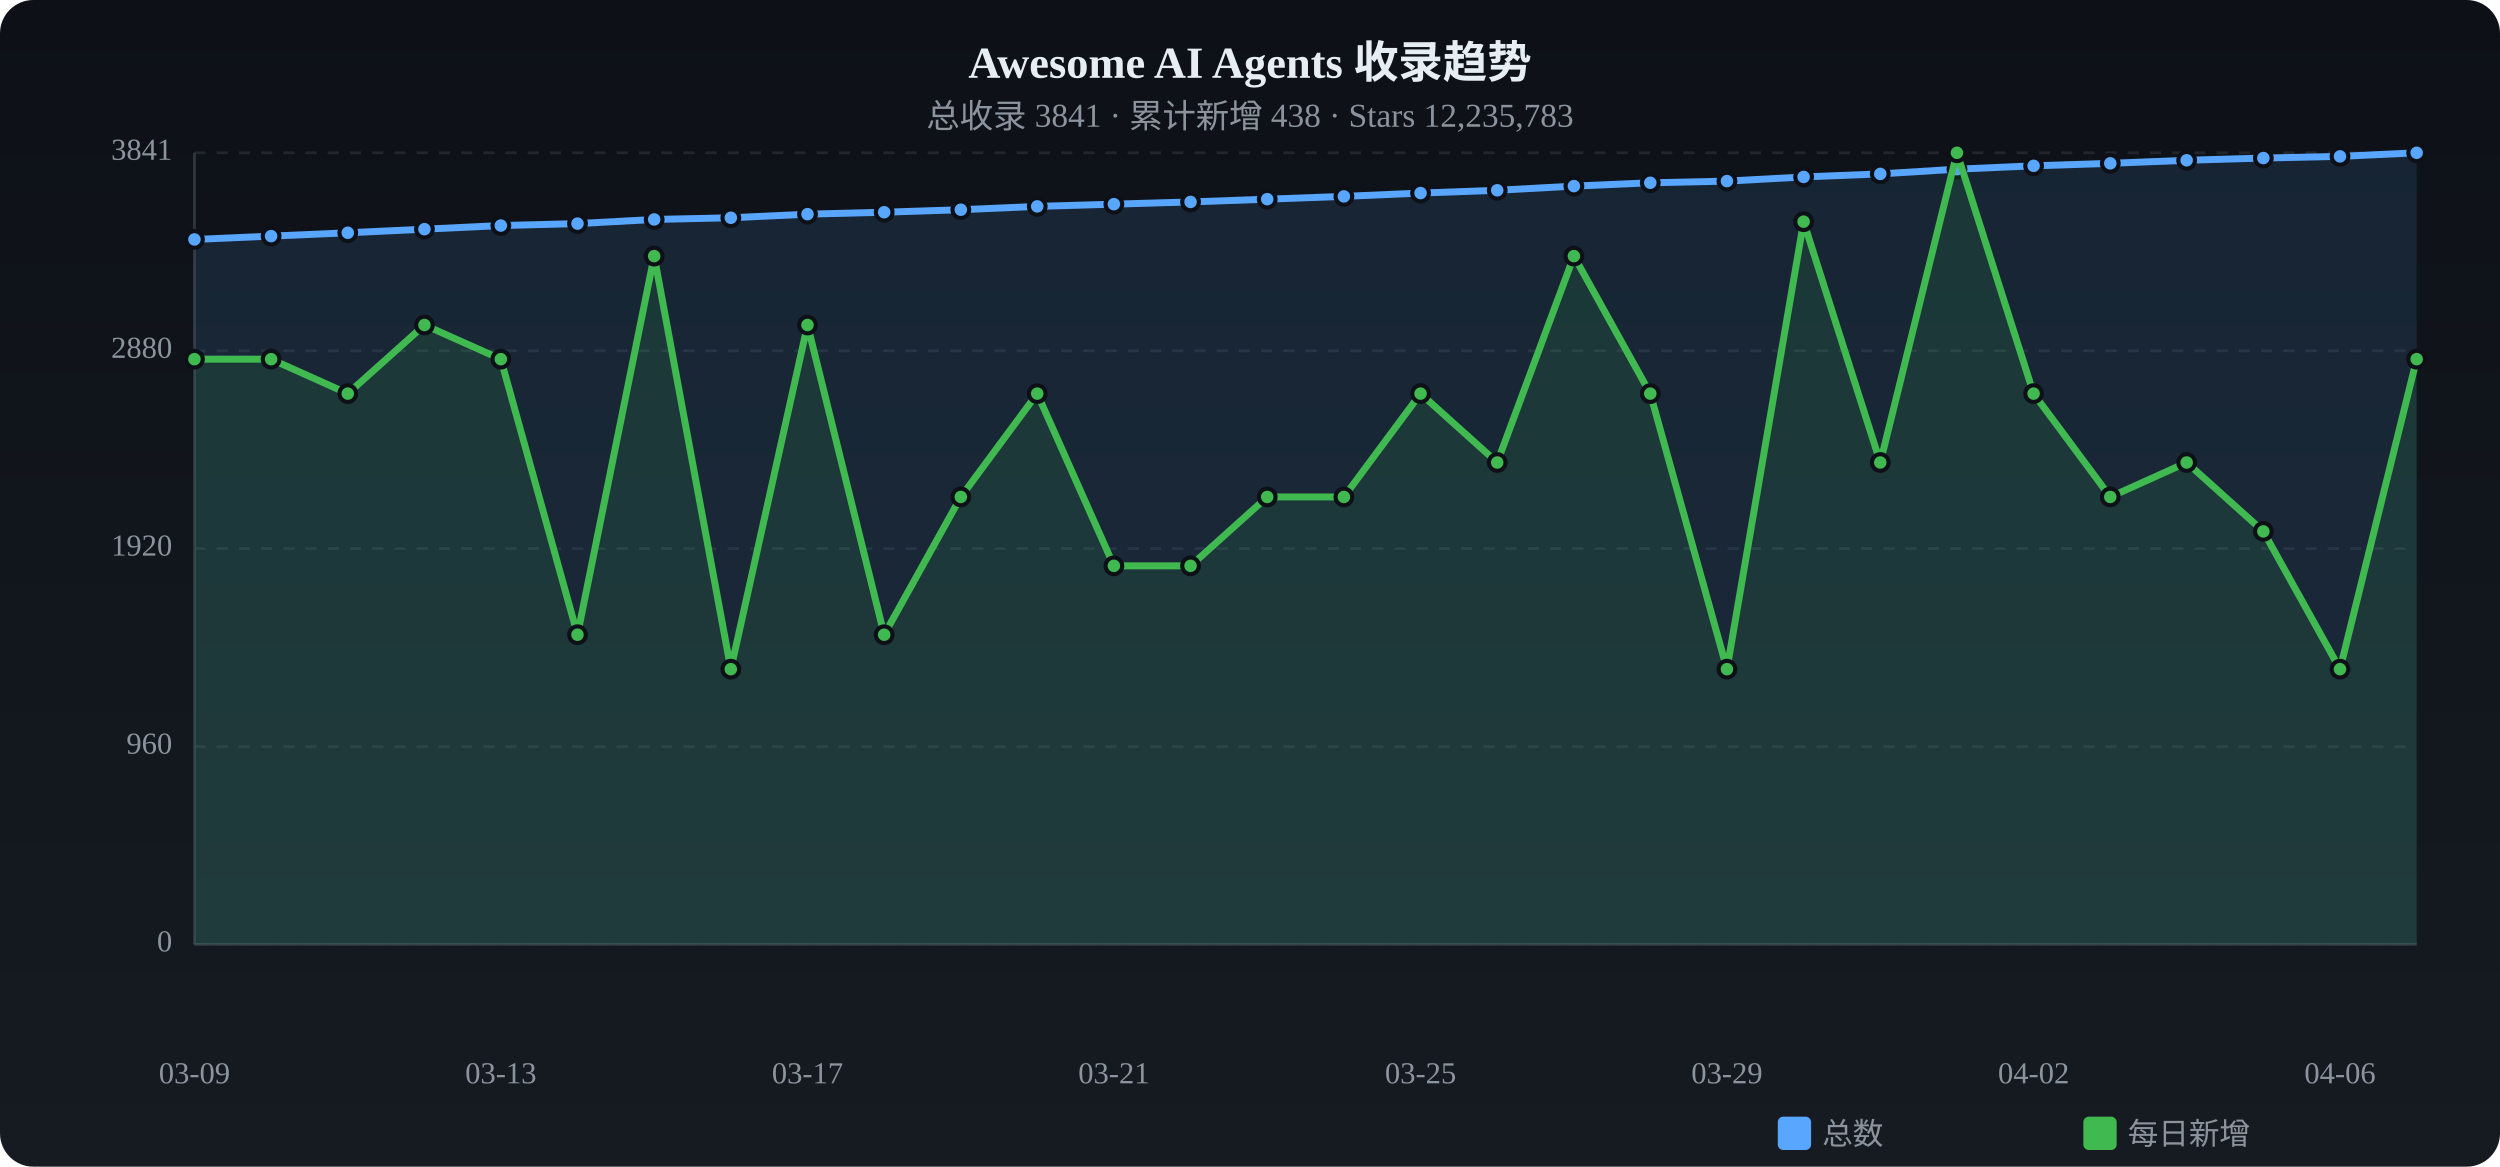
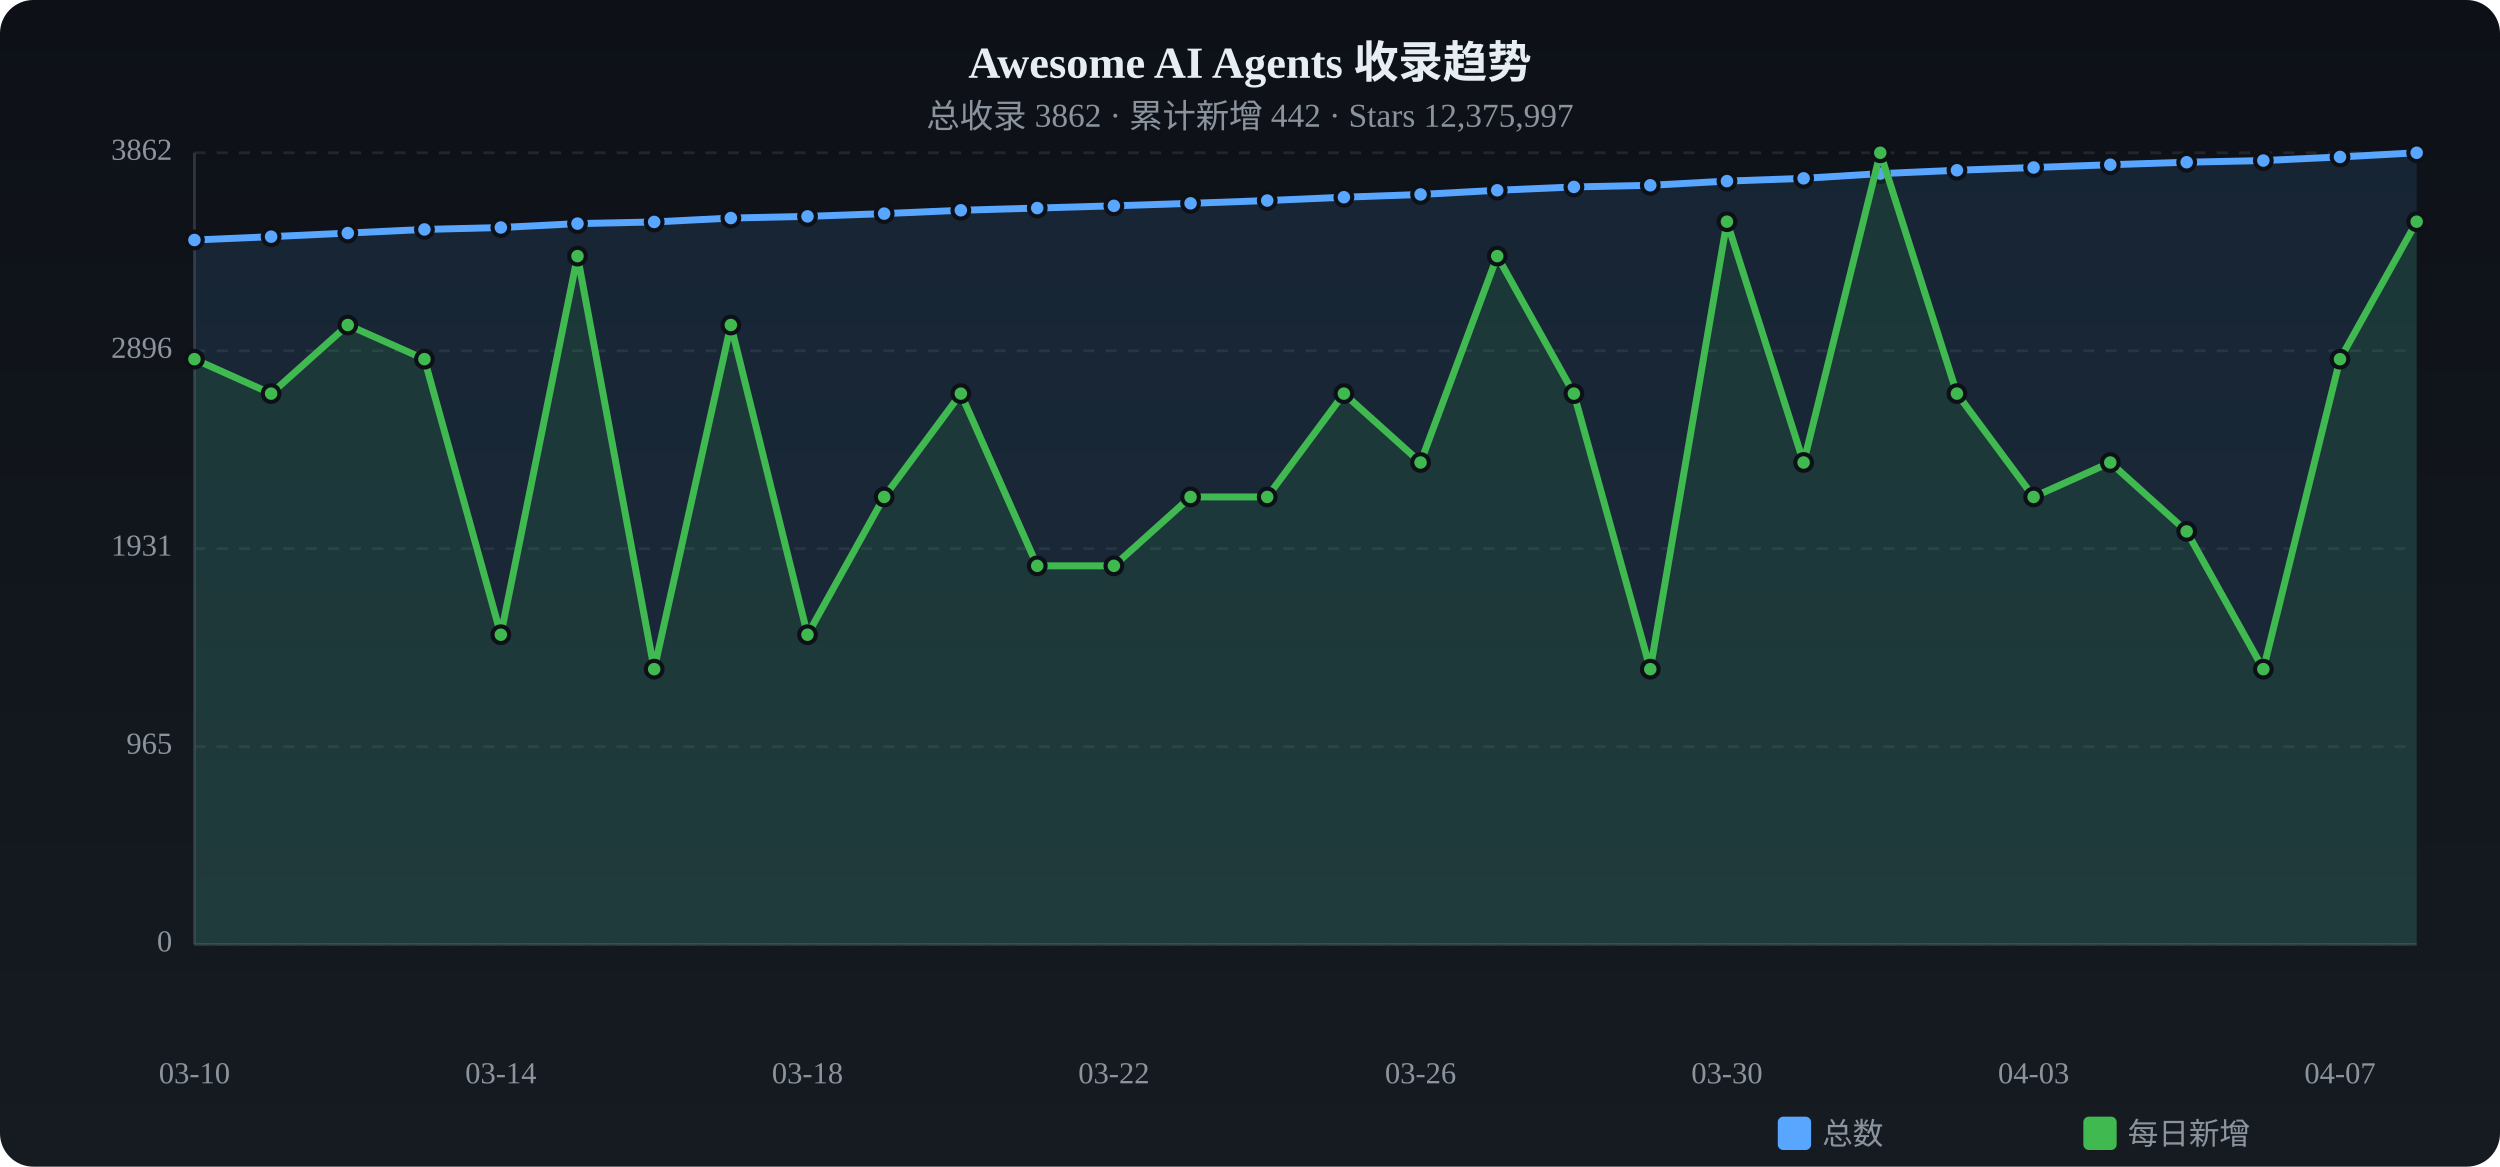
<svg xmlns="http://www.w3.org/2000/svg" viewBox="0 0 900 420" width="900" height="420">
  <defs>
    <linearGradient id="tbg" x1="0%" y1="0%" x2="0%" y2="100%">
      <stop offset="0%" stop-color="#0d1117" />
      <stop offset="100%" stop-color="#161b22" />
    </linearGradient>
  </defs>
  <rect width="900" height="420" rx="12" fill="url(#tbg)" />
  <text x="450.0" y="28" text-anchor="middle" fill="#e6edf3" font-size="16" font-weight="bold">Awesome AI Agents 收录趋势</text>
-   <text x="450.0" y="46" text-anchor="middle" fill="#8b949e" font-size="12">总收录 3841 · 累计新增 438 · Stars 12,235,783</text>
+   <text x="450.0" y="46" text-anchor="middle" fill="#8b949e" font-size="12">总收录 3862 · 累计新增 442 · Stars 12,375,997</text>
  <text x="62" y="340.0" text-anchor="end" fill="#8b949e" font-size="11" dominant-baseline="middle">0</text>
  <line x1="70" y1="340.0" x2="870" y2="340.0" stroke="#21262d" stroke-dasharray="4 4" />
-   <text x="62" y="268.8" text-anchor="end" fill="#8b949e" font-size="11" dominant-baseline="middle">960</text>
+   <text x="62" y="268.8" text-anchor="end" fill="#8b949e" font-size="11" dominant-baseline="middle">965</text>
  <line x1="70" y1="268.8" x2="870" y2="268.8" stroke="#21262d" stroke-dasharray="4 4" />
-   <text x="62" y="197.5" text-anchor="end" fill="#8b949e" font-size="11" dominant-baseline="middle">1920</text>
+   <text x="62" y="197.5" text-anchor="end" fill="#8b949e" font-size="11" dominant-baseline="middle">1931</text>
  <line x1="70" y1="197.5" x2="870" y2="197.5" stroke="#21262d" stroke-dasharray="4 4" />
-   <text x="62" y="126.3" text-anchor="end" fill="#8b949e" font-size="11" dominant-baseline="middle">2880</text>
+   <text x="62" y="126.3" text-anchor="end" fill="#8b949e" font-size="11" dominant-baseline="middle">2896</text>
  <line x1="70" y1="126.3" x2="870" y2="126.3" stroke="#21262d" stroke-dasharray="4 4" />
-   <text x="62" y="55.0" text-anchor="end" fill="#8b949e" font-size="11" dominant-baseline="middle">3841</text>
+   <text x="62" y="55.0" text-anchor="end" fill="#8b949e" font-size="11" dominant-baseline="middle">3862</text>
  <line x1="70" y1="55.0" x2="870" y2="55.0" stroke="#21262d" stroke-dasharray="4 4" />
  <line x1="70" y1="55" x2="70" y2="340" stroke="#30363d" />
  <line x1="70" y1="340" x2="870" y2="340" stroke="#30363d" />
-   <path d="M70.0,86.2 L97.6,85.0 L125.2,83.8 L152.8,82.5 L180.3,81.2 L207.9,80.5 L235.5,79.0 L263.1,78.4 L290.7,77.1 L318.3,76.4 L345.9,75.5 L373.4,74.3 L401.0,73.5 L428.6,72.7 L456.2,71.7 L483.8,70.7 L511.4,69.5 L539.0,68.5 L566.6,67.0 L594.1,65.8 L621.7,65.2 L649.3,63.7 L676.9,62.6 L704.5,60.9 L732.1,59.7 L759.7,58.8 L787.2,57.7 L814.8,56.9 L842.4,56.3 L870.0,55.0 L870.0,340 L70.0,340 Z" fill="#58a6ff" opacity="0.12" />
-   <polyline points="70.0,86.2 97.6,85.0 125.2,83.8 152.8,82.5 180.3,81.2 207.9,80.5 235.5,79.0 263.1,78.4 290.7,77.1 318.3,76.4 345.9,75.5 373.4,74.3 401.0,73.5 428.6,72.7 456.2,71.7 483.8,70.7 511.4,69.5 539.0,68.5 566.6,67.0 594.1,65.8 621.7,65.2 649.3,63.7 676.9,62.6 704.5,60.9 732.1,59.7 759.7,58.8 787.2,57.7 814.8,56.9 842.4,56.3 870.0,55.0" fill="none" stroke="#58a6ff" stroke-width="2.5" stroke-linecap="round" stroke-linejoin="round" />
-   <circle cx="70.0" cy="86.2" r="3" fill="#58a6ff" stroke="#0d1117" stroke-width="1.5" />
-   <circle cx="97.6" cy="85.0" r="3" fill="#58a6ff" stroke="#0d1117" stroke-width="1.5" />
-   <circle cx="125.2" cy="83.8" r="3" fill="#58a6ff" stroke="#0d1117" stroke-width="1.5" />
-   <circle cx="152.8" cy="82.5" r="3" fill="#58a6ff" stroke="#0d1117" stroke-width="1.5" />
-   <circle cx="180.3" cy="81.2" r="3" fill="#58a6ff" stroke="#0d1117" stroke-width="1.5" />
+   <path d="M70.0,86.4 L97.6,85.2 L125.2,83.9 L152.8,82.6 L180.3,81.9 L207.9,80.5 L235.5,79.9 L263.1,78.5 L290.7,77.9 L318.3,76.9 L345.9,75.7 L373.4,74.9 L401.0,74.1 L428.6,73.2 L456.2,72.2 L483.8,71.0 L511.4,70.0 L539.0,68.5 L566.6,67.3 L594.1,66.7 L621.7,65.2 L649.3,64.2 L676.9,62.5 L704.5,61.3 L732.1,60.3 L759.7,59.3 L787.2,58.4 L814.8,57.8 L842.4,56.5 L870.0,55.0 L870.0,340 L70.0,340 Z" fill="#58a6ff" opacity="0.12" />
+   <polyline points="70.0,86.4 97.6,85.2 125.2,83.9 152.8,82.6 180.3,81.9 207.9,80.5 235.5,79.9 263.1,78.5 290.7,77.9 318.3,76.9 345.9,75.7 373.4,74.9 401.0,74.1 428.6,73.2 456.2,72.2 483.8,71.0 511.4,70.0 539.0,68.5 566.6,67.3 594.1,66.7 621.7,65.2 649.3,64.2 676.9,62.5 704.5,61.3 732.1,60.3 759.7,59.3 787.2,58.4 814.8,57.8 842.4,56.5 870.0,55.0" fill="none" stroke="#58a6ff" stroke-width="2.5" stroke-linecap="round" stroke-linejoin="round" />
+   <circle cx="70.0" cy="86.4" r="3" fill="#58a6ff" stroke="#0d1117" stroke-width="1.5" />
+   <circle cx="97.6" cy="85.2" r="3" fill="#58a6ff" stroke="#0d1117" stroke-width="1.5" />
+   <circle cx="125.2" cy="83.9" r="3" fill="#58a6ff" stroke="#0d1117" stroke-width="1.5" />
+   <circle cx="152.8" cy="82.6" r="3" fill="#58a6ff" stroke="#0d1117" stroke-width="1.5" />
+   <circle cx="180.3" cy="81.9" r="3" fill="#58a6ff" stroke="#0d1117" stroke-width="1.5" />
  <circle cx="207.9" cy="80.5" r="3" fill="#58a6ff" stroke="#0d1117" stroke-width="1.5" />
-   <circle cx="235.5" cy="79.0" r="3" fill="#58a6ff" stroke="#0d1117" stroke-width="1.5" />
-   <circle cx="263.1" cy="78.4" r="3" fill="#58a6ff" stroke="#0d1117" stroke-width="1.5" />
-   <circle cx="290.7" cy="77.1" r="3" fill="#58a6ff" stroke="#0d1117" stroke-width="1.5" />
-   <circle cx="318.3" cy="76.4" r="3" fill="#58a6ff" stroke="#0d1117" stroke-width="1.5" />
-   <circle cx="345.9" cy="75.5" r="3" fill="#58a6ff" stroke="#0d1117" stroke-width="1.5" />
-   <circle cx="373.4" cy="74.3" r="3" fill="#58a6ff" stroke="#0d1117" stroke-width="1.5" />
-   <circle cx="401.0" cy="73.5" r="3" fill="#58a6ff" stroke="#0d1117" stroke-width="1.5" />
-   <circle cx="428.6" cy="72.7" r="3" fill="#58a6ff" stroke="#0d1117" stroke-width="1.5" />
-   <circle cx="456.2" cy="71.7" r="3" fill="#58a6ff" stroke="#0d1117" stroke-width="1.5" />
-   <circle cx="483.8" cy="70.7" r="3" fill="#58a6ff" stroke="#0d1117" stroke-width="1.5" />
-   <circle cx="511.4" cy="69.5" r="3" fill="#58a6ff" stroke="#0d1117" stroke-width="1.5" />
+   <circle cx="235.5" cy="79.9" r="3" fill="#58a6ff" stroke="#0d1117" stroke-width="1.5" />
+   <circle cx="263.1" cy="78.5" r="3" fill="#58a6ff" stroke="#0d1117" stroke-width="1.5" />
+   <circle cx="290.7" cy="77.9" r="3" fill="#58a6ff" stroke="#0d1117" stroke-width="1.5" />
+   <circle cx="318.3" cy="76.9" r="3" fill="#58a6ff" stroke="#0d1117" stroke-width="1.5" />
+   <circle cx="345.9" cy="75.7" r="3" fill="#58a6ff" stroke="#0d1117" stroke-width="1.5" />
+   <circle cx="373.4" cy="74.9" r="3" fill="#58a6ff" stroke="#0d1117" stroke-width="1.5" />
+   <circle cx="401.0" cy="74.1" r="3" fill="#58a6ff" stroke="#0d1117" stroke-width="1.5" />
+   <circle cx="428.6" cy="73.2" r="3" fill="#58a6ff" stroke="#0d1117" stroke-width="1.5" />
+   <circle cx="456.2" cy="72.2" r="3" fill="#58a6ff" stroke="#0d1117" stroke-width="1.5" />
+   <circle cx="483.8" cy="71.0" r="3" fill="#58a6ff" stroke="#0d1117" stroke-width="1.5" />
+   <circle cx="511.4" cy="70.0" r="3" fill="#58a6ff" stroke="#0d1117" stroke-width="1.5" />
  <circle cx="539.0" cy="68.5" r="3" fill="#58a6ff" stroke="#0d1117" stroke-width="1.5" />
-   <circle cx="566.6" cy="67.0" r="3" fill="#58a6ff" stroke="#0d1117" stroke-width="1.5" />
-   <circle cx="594.1" cy="65.8" r="3" fill="#58a6ff" stroke="#0d1117" stroke-width="1.5" />
+   <circle cx="566.6" cy="67.3" r="3" fill="#58a6ff" stroke="#0d1117" stroke-width="1.5" />
+   <circle cx="594.1" cy="66.7" r="3" fill="#58a6ff" stroke="#0d1117" stroke-width="1.5" />
  <circle cx="621.7" cy="65.2" r="3" fill="#58a6ff" stroke="#0d1117" stroke-width="1.5" />
-   <circle cx="649.3" cy="63.7" r="3" fill="#58a6ff" stroke="#0d1117" stroke-width="1.5" />
-   <circle cx="676.9" cy="62.6" r="3" fill="#58a6ff" stroke="#0d1117" stroke-width="1.5" />
-   <circle cx="704.5" cy="60.9" r="3" fill="#58a6ff" stroke="#0d1117" stroke-width="1.5" />
-   <circle cx="732.1" cy="59.7" r="3" fill="#58a6ff" stroke="#0d1117" stroke-width="1.5" />
-   <circle cx="759.7" cy="58.8" r="3" fill="#58a6ff" stroke="#0d1117" stroke-width="1.5" />
-   <circle cx="787.2" cy="57.7" r="3" fill="#58a6ff" stroke="#0d1117" stroke-width="1.5" />
-   <circle cx="814.8" cy="56.9" r="3" fill="#58a6ff" stroke="#0d1117" stroke-width="1.5" />
-   <circle cx="842.4" cy="56.3" r="3" fill="#58a6ff" stroke="#0d1117" stroke-width="1.5" />
+   <circle cx="649.3" cy="64.2" r="3" fill="#58a6ff" stroke="#0d1117" stroke-width="1.5" />
+   <circle cx="676.9" cy="62.5" r="3" fill="#58a6ff" stroke="#0d1117" stroke-width="1.5" />
+   <circle cx="704.5" cy="61.3" r="3" fill="#58a6ff" stroke="#0d1117" stroke-width="1.5" />
+   <circle cx="732.1" cy="60.3" r="3" fill="#58a6ff" stroke="#0d1117" stroke-width="1.5" />
+   <circle cx="759.7" cy="59.3" r="3" fill="#58a6ff" stroke="#0d1117" stroke-width="1.5" />
+   <circle cx="787.2" cy="58.4" r="3" fill="#58a6ff" stroke="#0d1117" stroke-width="1.5" />
+   <circle cx="814.8" cy="57.8" r="3" fill="#58a6ff" stroke="#0d1117" stroke-width="1.5" />
+   <circle cx="842.4" cy="56.5" r="3" fill="#58a6ff" stroke="#0d1117" stroke-width="1.5" />
  <circle cx="870.0" cy="55.0" r="3" fill="#58a6ff" stroke="#0d1117" stroke-width="1.5" />
-   <path d="M70.0,129.3 L97.6,129.3 L125.2,141.7 L152.8,117.0 L180.3,129.3 L207.9,228.5 L235.5,92.2 L263.1,240.9 L290.7,117.0 L318.3,228.5 L345.9,178.9 L373.4,141.7 L401.0,203.7 L428.6,203.7 L456.2,178.9 L483.8,178.9 L511.4,141.7 L539.0,166.5 L566.6,92.2 L594.1,141.7 L621.7,240.9 L649.3,79.8 L676.9,166.5 L704.5,55.0 L732.1,141.7 L759.7,178.9 L787.2,166.5 L814.8,191.3 L842.4,240.9 L870.0,129.3 L870.0,340 L70.0,340 Z" fill="#3fb950" opacity="0.12" />
-   <polyline points="70.0,129.3 97.6,129.3 125.2,141.7 152.8,117.0 180.3,129.3 207.9,228.5 235.5,92.2 263.1,240.9 290.7,117.0 318.3,228.5 345.9,178.9 373.4,141.7 401.0,203.7 428.6,203.7 456.2,178.9 483.8,178.9 511.4,141.7 539.0,166.5 566.6,92.2 594.1,141.7 621.7,240.9 649.3,79.8 676.9,166.5 704.5,55.0 732.1,141.7 759.7,178.9 787.2,166.5 814.8,191.3 842.4,240.9 870.0,129.3" fill="none" stroke="#3fb950" stroke-width="2.5" stroke-linecap="round" stroke-linejoin="round" />
+   <path d="M70.0,129.3 L97.6,141.7 L125.2,117.0 L152.8,129.3 L180.3,228.5 L207.9,92.2 L235.5,240.9 L263.1,117.0 L290.7,228.5 L318.3,178.9 L345.9,141.7 L373.4,203.7 L401.0,203.7 L428.6,178.9 L456.2,178.9 L483.8,141.7 L511.4,166.5 L539.0,92.2 L566.6,141.7 L594.1,240.9 L621.7,79.8 L649.3,166.5 L676.9,55.0 L704.5,141.7 L732.1,178.9 L759.7,166.5 L787.2,191.3 L814.8,240.9 L842.4,129.3 L870.0,79.8 L870.0,340 L70.0,340 Z" fill="#3fb950" opacity="0.12" />
+   <polyline points="70.0,129.3 97.6,141.7 125.2,117.0 152.8,129.3 180.3,228.5 207.9,92.2 235.5,240.9 263.1,117.0 290.7,228.5 318.3,178.9 345.9,141.7 373.4,203.7 401.0,203.7 428.6,178.9 456.2,178.9 483.8,141.7 511.4,166.5 539.0,92.2 566.6,141.7 594.1,240.9 621.7,79.8 649.3,166.5 676.9,55.0 704.5,141.7 732.1,178.9 759.7,166.5 787.2,191.3 814.8,240.9 842.4,129.3 870.0,79.8" fill="none" stroke="#3fb950" stroke-width="2.5" stroke-linecap="round" stroke-linejoin="round" />
  <circle cx="70.0" cy="129.3" r="3" fill="#3fb950" stroke="#0d1117" stroke-width="1.5" />
-   <circle cx="97.6" cy="129.3" r="3" fill="#3fb950" stroke="#0d1117" stroke-width="1.5" />
-   <circle cx="125.2" cy="141.7" r="3" fill="#3fb950" stroke="#0d1117" stroke-width="1.5" />
-   <circle cx="152.8" cy="117.0" r="3" fill="#3fb950" stroke="#0d1117" stroke-width="1.5" />
-   <circle cx="180.3" cy="129.3" r="3" fill="#3fb950" stroke="#0d1117" stroke-width="1.5" />
-   <circle cx="207.9" cy="228.5" r="3" fill="#3fb950" stroke="#0d1117" stroke-width="1.5" />
-   <circle cx="235.5" cy="92.2" r="3" fill="#3fb950" stroke="#0d1117" stroke-width="1.5" />
-   <circle cx="263.1" cy="240.9" r="3" fill="#3fb950" stroke="#0d1117" stroke-width="1.5" />
-   <circle cx="290.7" cy="117.0" r="3" fill="#3fb950" stroke="#0d1117" stroke-width="1.5" />
-   <circle cx="318.3" cy="228.5" r="3" fill="#3fb950" stroke="#0d1117" stroke-width="1.5" />
-   <circle cx="345.9" cy="178.9" r="3" fill="#3fb950" stroke="#0d1117" stroke-width="1.5" />
-   <circle cx="373.4" cy="141.7" r="3" fill="#3fb950" stroke="#0d1117" stroke-width="1.5" />
+   <circle cx="97.6" cy="141.7" r="3" fill="#3fb950" stroke="#0d1117" stroke-width="1.5" />
+   <circle cx="125.2" cy="117.0" r="3" fill="#3fb950" stroke="#0d1117" stroke-width="1.5" />
+   <circle cx="152.8" cy="129.3" r="3" fill="#3fb950" stroke="#0d1117" stroke-width="1.5" />
+   <circle cx="180.3" cy="228.5" r="3" fill="#3fb950" stroke="#0d1117" stroke-width="1.5" />
+   <circle cx="207.9" cy="92.2" r="3" fill="#3fb950" stroke="#0d1117" stroke-width="1.5" />
+   <circle cx="235.5" cy="240.9" r="3" fill="#3fb950" stroke="#0d1117" stroke-width="1.5" />
+   <circle cx="263.1" cy="117.0" r="3" fill="#3fb950" stroke="#0d1117" stroke-width="1.5" />
+   <circle cx="290.7" cy="228.5" r="3" fill="#3fb950" stroke="#0d1117" stroke-width="1.5" />
+   <circle cx="318.3" cy="178.9" r="3" fill="#3fb950" stroke="#0d1117" stroke-width="1.5" />
+   <circle cx="345.9" cy="141.7" r="3" fill="#3fb950" stroke="#0d1117" stroke-width="1.5" />
+   <circle cx="373.4" cy="203.7" r="3" fill="#3fb950" stroke="#0d1117" stroke-width="1.5" />
  <circle cx="401.0" cy="203.7" r="3" fill="#3fb950" stroke="#0d1117" stroke-width="1.5" />
-   <circle cx="428.6" cy="203.7" r="3" fill="#3fb950" stroke="#0d1117" stroke-width="1.5" />
+   <circle cx="428.6" cy="178.9" r="3" fill="#3fb950" stroke="#0d1117" stroke-width="1.5" />
  <circle cx="456.2" cy="178.9" r="3" fill="#3fb950" stroke="#0d1117" stroke-width="1.5" />
-   <circle cx="483.8" cy="178.9" r="3" fill="#3fb950" stroke="#0d1117" stroke-width="1.5" />
-   <circle cx="511.4" cy="141.7" r="3" fill="#3fb950" stroke="#0d1117" stroke-width="1.5" />
-   <circle cx="539.0" cy="166.5" r="3" fill="#3fb950" stroke="#0d1117" stroke-width="1.5" />
-   <circle cx="566.6" cy="92.2" r="3" fill="#3fb950" stroke="#0d1117" stroke-width="1.5" />
-   <circle cx="594.1" cy="141.7" r="3" fill="#3fb950" stroke="#0d1117" stroke-width="1.5" />
-   <circle cx="621.7" cy="240.9" r="3" fill="#3fb950" stroke="#0d1117" stroke-width="1.5" />
-   <circle cx="649.3" cy="79.8" r="3" fill="#3fb950" stroke="#0d1117" stroke-width="1.5" />
-   <circle cx="676.9" cy="166.5" r="3" fill="#3fb950" stroke="#0d1117" stroke-width="1.5" />
-   <circle cx="704.5" cy="55.0" r="3" fill="#3fb950" stroke="#0d1117" stroke-width="1.5" />
-   <circle cx="732.1" cy="141.7" r="3" fill="#3fb950" stroke="#0d1117" stroke-width="1.5" />
-   <circle cx="759.7" cy="178.9" r="3" fill="#3fb950" stroke="#0d1117" stroke-width="1.5" />
-   <circle cx="787.2" cy="166.5" r="3" fill="#3fb950" stroke="#0d1117" stroke-width="1.5" />
-   <circle cx="814.8" cy="191.3" r="3" fill="#3fb950" stroke="#0d1117" stroke-width="1.5" />
-   <circle cx="842.4" cy="240.9" r="3" fill="#3fb950" stroke="#0d1117" stroke-width="1.5" />
-   <circle cx="870.0" cy="129.3" r="3" fill="#3fb950" stroke="#0d1117" stroke-width="1.5" />
-   <text x="70.0" y="390" text-anchor="middle" fill="#8b949e" font-size="11">03-09</text>
-   <text x="180.3" y="390" text-anchor="middle" fill="#8b949e" font-size="11">03-13</text>
-   <text x="290.7" y="390" text-anchor="middle" fill="#8b949e" font-size="11">03-17</text>
-   <text x="401.0" y="390" text-anchor="middle" fill="#8b949e" font-size="11">03-21</text>
-   <text x="511.4" y="390" text-anchor="middle" fill="#8b949e" font-size="11">03-25</text>
-   <text x="621.7" y="390" text-anchor="middle" fill="#8b949e" font-size="11">03-29</text>
-   <text x="732.1" y="390" text-anchor="middle" fill="#8b949e" font-size="11">04-02</text>
-   <text x="842.4" y="390" text-anchor="middle" fill="#8b949e" font-size="11">04-06</text>
+   <circle cx="483.8" cy="141.7" r="3" fill="#3fb950" stroke="#0d1117" stroke-width="1.5" />
+   <circle cx="511.4" cy="166.5" r="3" fill="#3fb950" stroke="#0d1117" stroke-width="1.5" />
+   <circle cx="539.0" cy="92.2" r="3" fill="#3fb950" stroke="#0d1117" stroke-width="1.5" />
+   <circle cx="566.6" cy="141.7" r="3" fill="#3fb950" stroke="#0d1117" stroke-width="1.5" />
+   <circle cx="594.1" cy="240.9" r="3" fill="#3fb950" stroke="#0d1117" stroke-width="1.5" />
+   <circle cx="621.7" cy="79.8" r="3" fill="#3fb950" stroke="#0d1117" stroke-width="1.5" />
+   <circle cx="649.3" cy="166.5" r="3" fill="#3fb950" stroke="#0d1117" stroke-width="1.5" />
+   <circle cx="676.9" cy="55.0" r="3" fill="#3fb950" stroke="#0d1117" stroke-width="1.5" />
+   <circle cx="704.5" cy="141.7" r="3" fill="#3fb950" stroke="#0d1117" stroke-width="1.5" />
+   <circle cx="732.1" cy="178.9" r="3" fill="#3fb950" stroke="#0d1117" stroke-width="1.5" />
+   <circle cx="759.7" cy="166.5" r="3" fill="#3fb950" stroke="#0d1117" stroke-width="1.5" />
+   <circle cx="787.2" cy="191.3" r="3" fill="#3fb950" stroke="#0d1117" stroke-width="1.5" />
+   <circle cx="814.8" cy="240.9" r="3" fill="#3fb950" stroke="#0d1117" stroke-width="1.5" />
+   <circle cx="842.4" cy="129.3" r="3" fill="#3fb950" stroke="#0d1117" stroke-width="1.5" />
+   <circle cx="870.0" cy="79.8" r="3" fill="#3fb950" stroke="#0d1117" stroke-width="1.5" />
+   <text x="70.0" y="390" text-anchor="middle" fill="#8b949e" font-size="11">03-10</text>
+   <text x="180.3" y="390" text-anchor="middle" fill="#8b949e" font-size="11">03-14</text>
+   <text x="290.7" y="390" text-anchor="middle" fill="#8b949e" font-size="11">03-18</text>
+   <text x="401.0" y="390" text-anchor="middle" fill="#8b949e" font-size="11">03-22</text>
+   <text x="511.4" y="390" text-anchor="middle" fill="#8b949e" font-size="11">03-26</text>
+   <text x="621.7" y="390" text-anchor="middle" fill="#8b949e" font-size="11">03-30</text>
+   <text x="732.1" y="390" text-anchor="middle" fill="#8b949e" font-size="11">04-03</text>
+   <text x="842.4" y="390" text-anchor="middle" fill="#8b949e" font-size="11">04-07</text>
  <rect x="640" y="402" width="12" height="12" rx="2" fill="#58a6ff" />
  <text x="656" y="412" fill="#8b949e" font-size="11">总数</text>
  <rect x="750" y="402" width="12" height="12" rx="2" fill="#3fb950" />
  <text x="766" y="412" fill="#8b949e" font-size="11">每日新增</text>
</svg>
